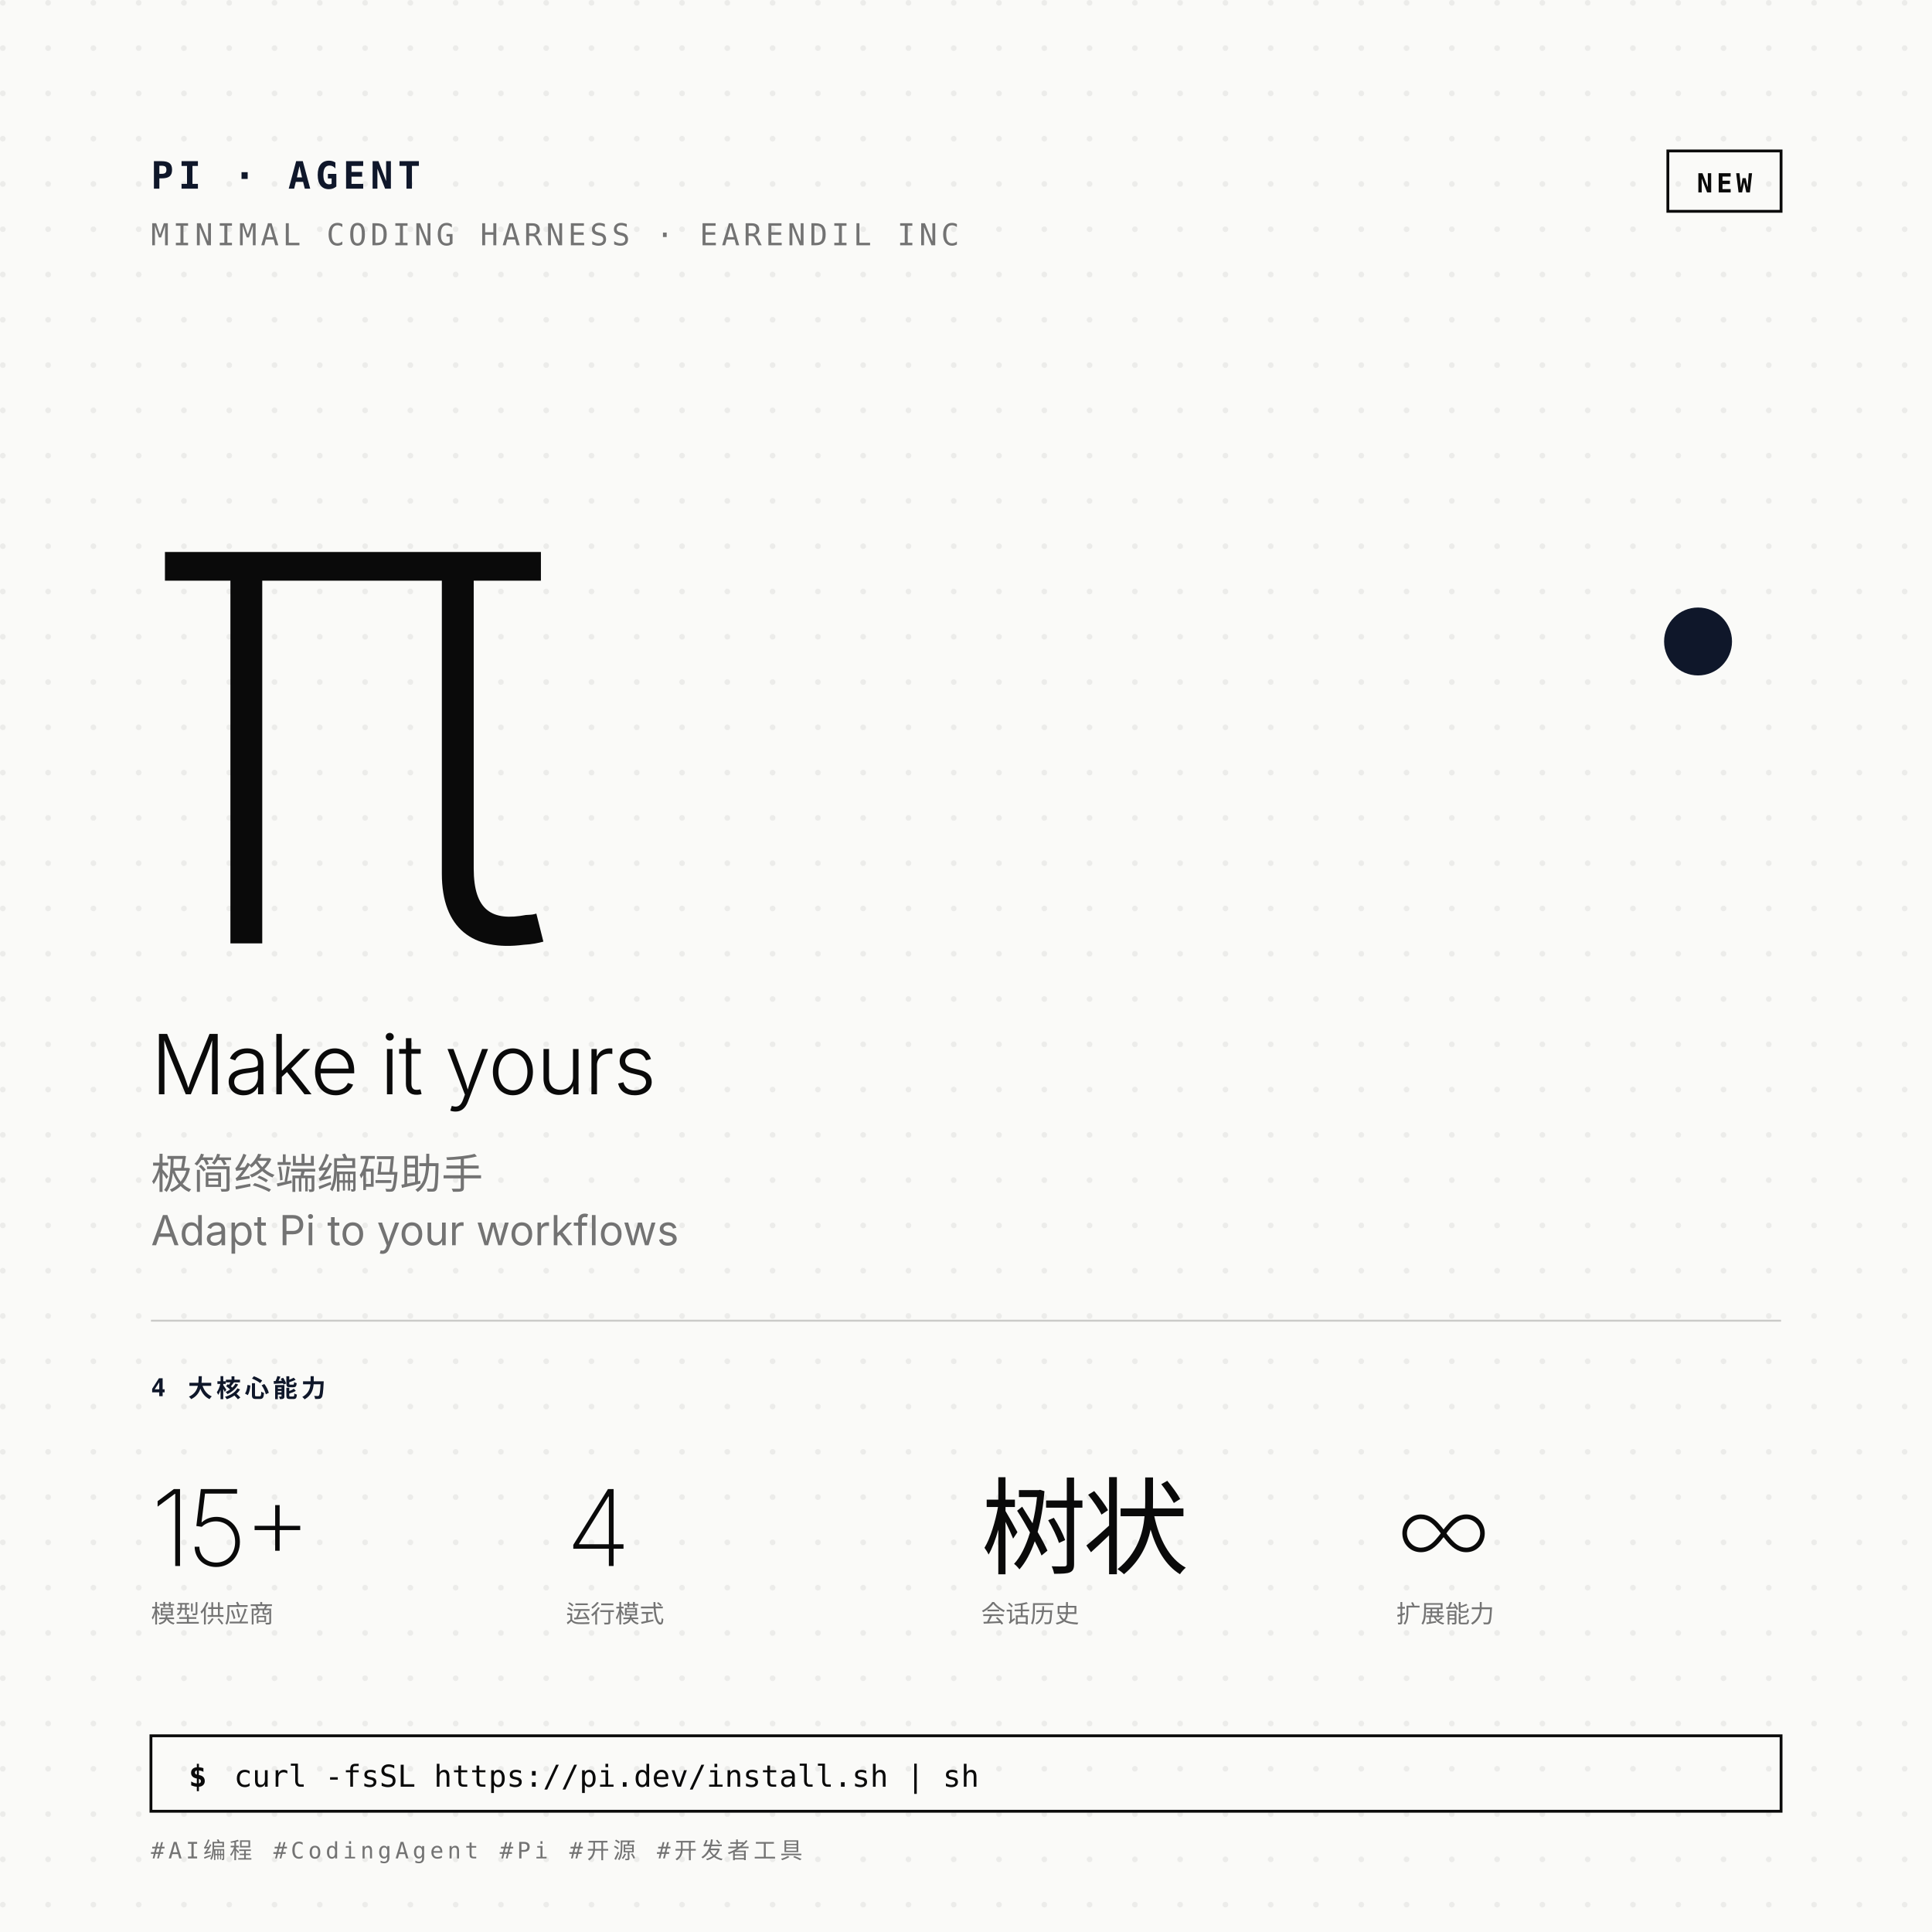
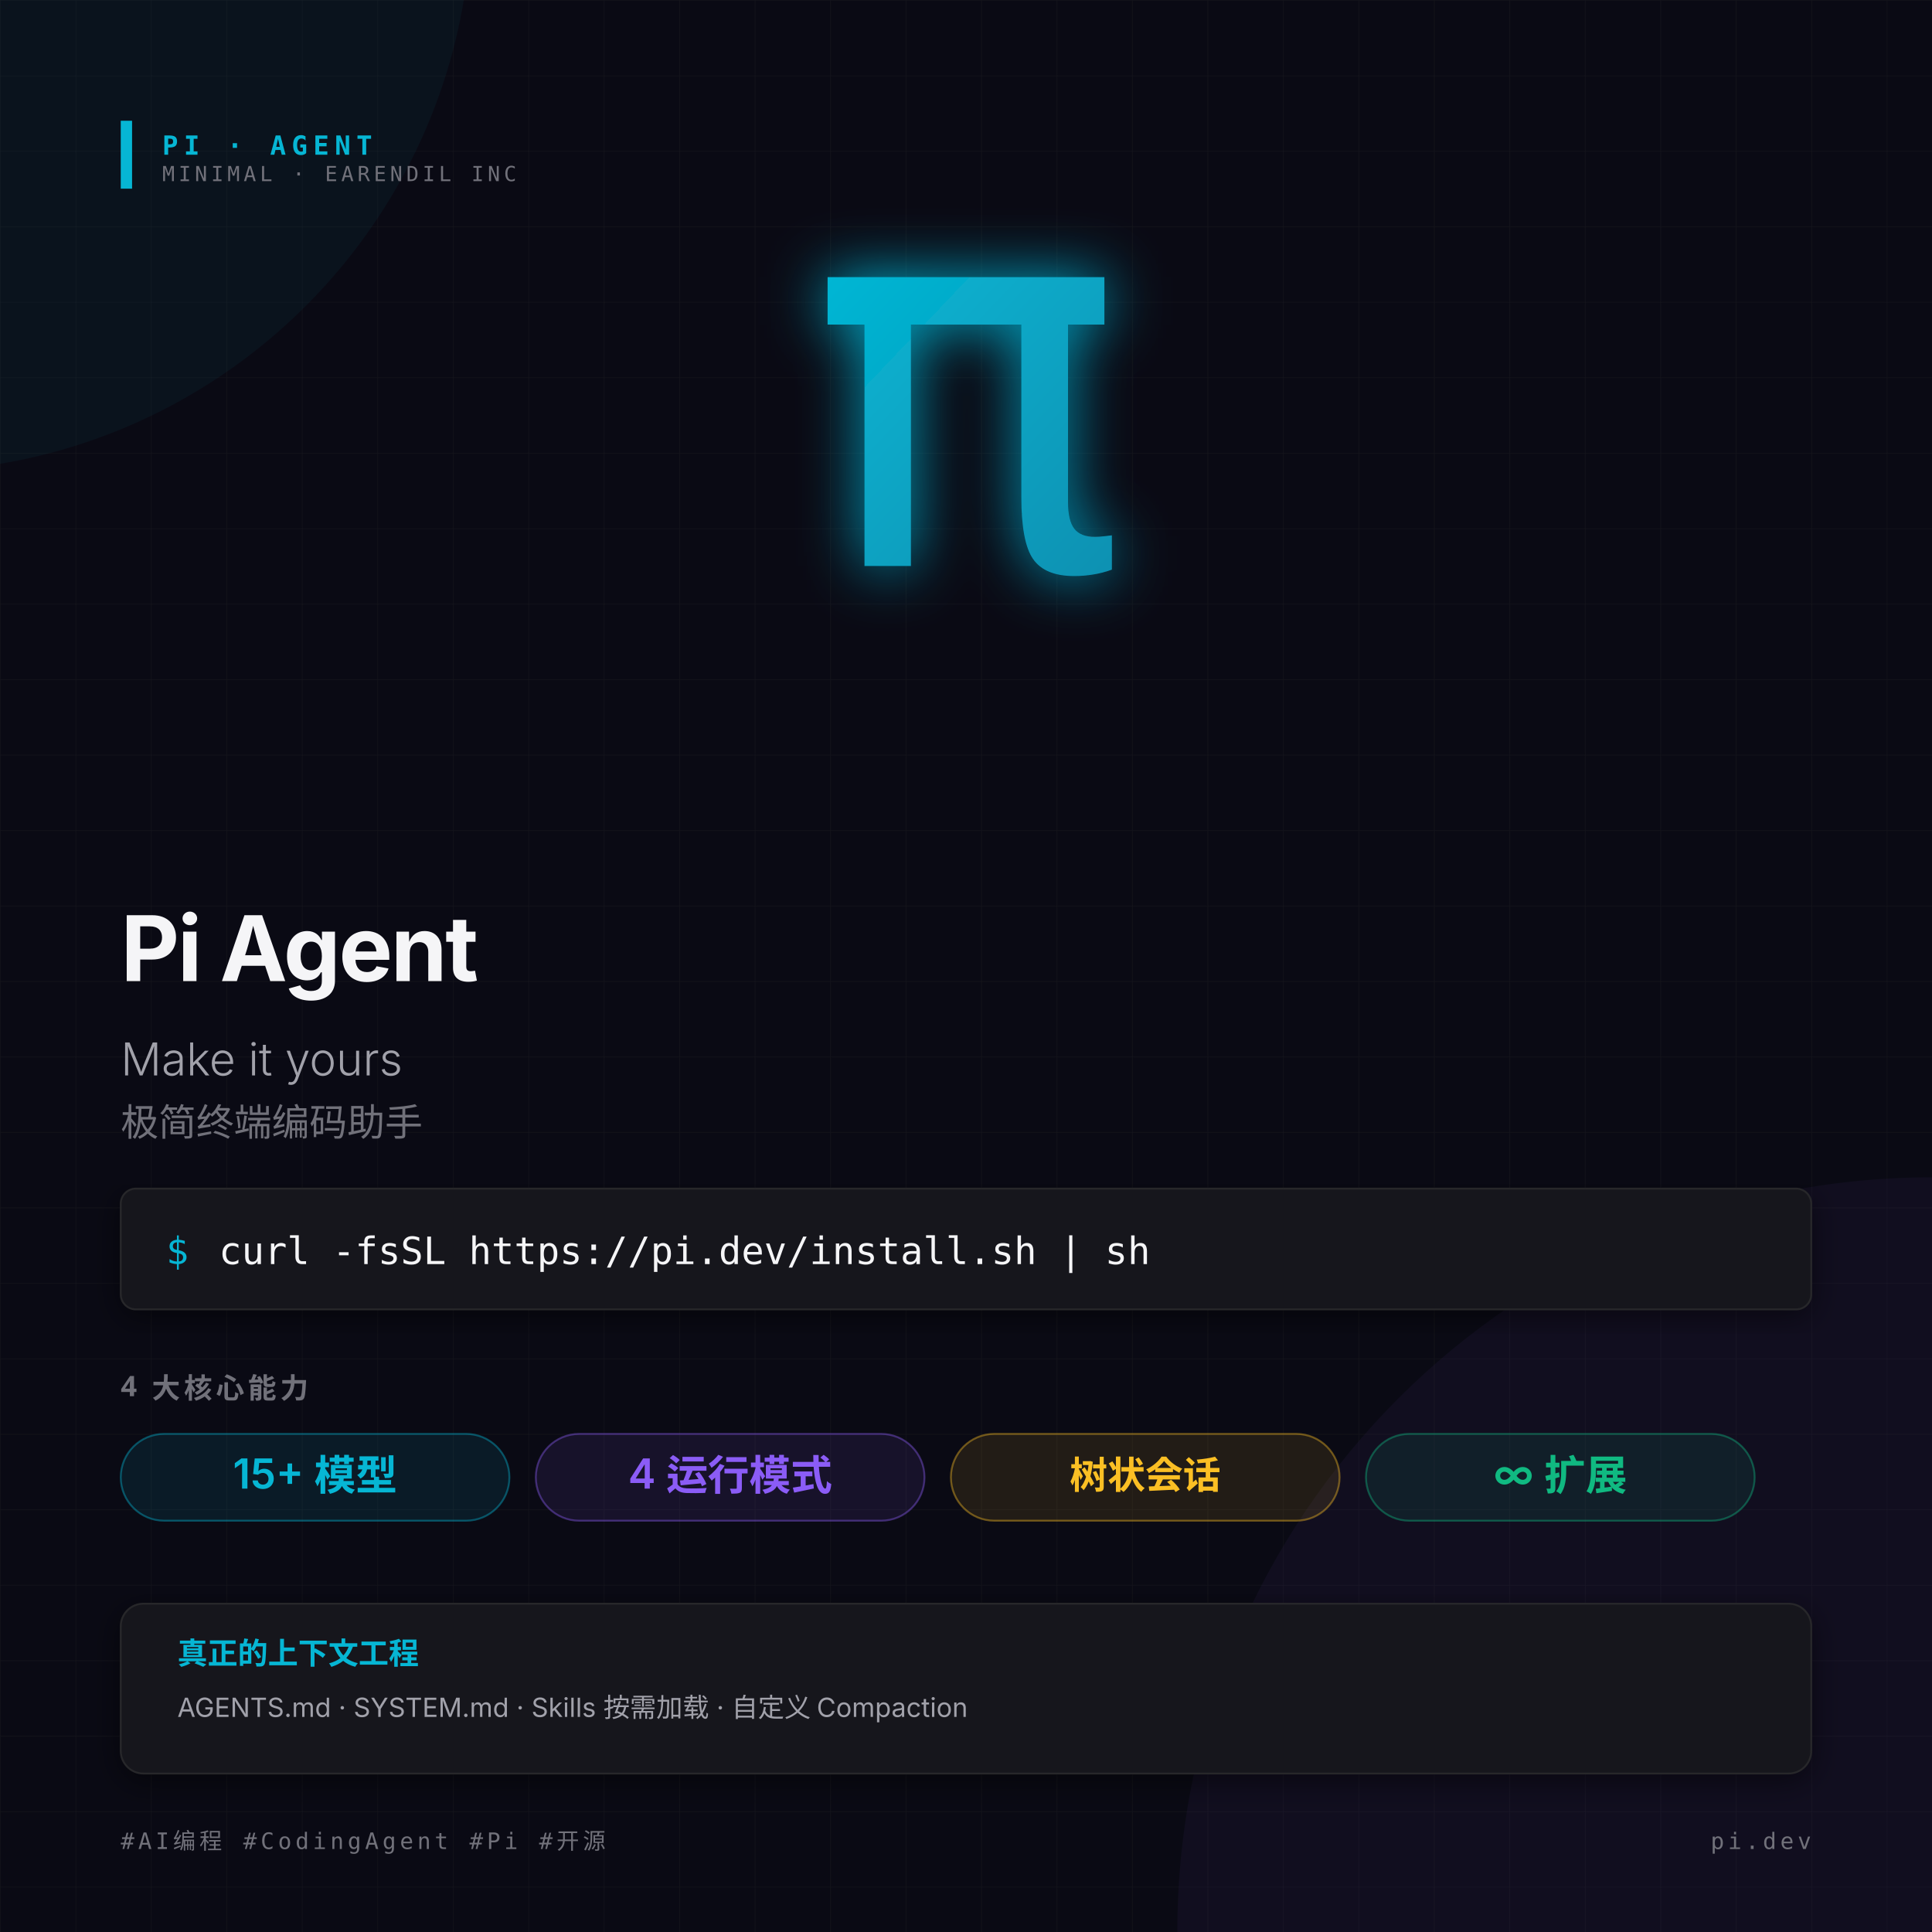
<svg xmlns="http://www.w3.org/2000/svg" width="1024" height="1024" viewBox="0 0 1024 1024">
  <defs>
-     <pattern id="dot" width="24" height="24" patternUnits="userSpaceOnUse">
-       <circle cx="1.5" cy="1.5" r="1.5" fill="#0a0a0a" opacity="0.06" />
+     <linearGradient id="cyanGrad" x1="0%" y1="0%" x2="100%" y2="100%">
+       <stop offset="0%" stop-color="#06B6D4" />
+       <stop offset="100%" stop-color="#0891B2" />
+     </linearGradient>
+     <linearGradient id="purpleGrad" x1="0%" y1="0%" x2="100%" y2="100%">
+       <stop offset="0%" stop-color="#8B5CF6" />
+       <stop offset="60%" stop-color="#06B6D4" />
+     </linearGradient>
+     <linearGradient id="goldGrad" x1="0%" y1="0%" x2="100%" y2="100%">
+       <stop offset="0%" stop-color="#FBBF24" />
+       <stop offset="100%" stop-color="#F59E0B" />
+     </linearGradient>
+     <linearGradient id="bgGrad" x1="0%" y1="0%" x2="0%" y2="100%">
+       <stop offset="0%" stop-color="#15151F" />
+       <stop offset="100%" stop-color="#050509" />
+     </linearGradient>
+     <filter id="piGlow" x="-50%" y="-50%" width="200%" height="200%">
+       <feGaussianBlur stdDeviation="16" result="blur" />
+       <feMerge>
+         <feMergeNode in="blur" />
+         <feMergeNode in="SourceGraphic" />
+       </feMerge>
+     </filter>
+     <filter id="shadow" x="-10%" y="-10%" width="130%" height="130%">
+       <feDropShadow dx="0" dy="4" stdDeviation="8" flood-color="#000" flood-opacity=".5" />
+     </filter>
+     <pattern id="grid" width="40" height="40" patternUnits="userSpaceOnUse">
+       <path d="M 40 0 L 0 0 0 40" fill="none" stroke="#27272A" stroke-width="0.5" opacity="0.4" />
    </pattern>
  </defs>
-   <rect width="1024" height="1024" fill="#fafaf8" />
-   <rect width="1024" height="1024" fill="url(#dot)" />
-   <g font-family="'IBM Plex Mono', 'SF Mono', Menlo, Consolas, monospace" font-weight="500">
-     <text x="80" y="100" font-size="20" letter-spacing="2.5" fill="#0F172A" font-weight="700">PI · AGENT</text>
-     <text x="80" y="130" font-size="16" letter-spacing="2" fill="#737373">MINIMAL CODING HARNESS · EARENDIL INC</text>
+   <rect width="1024" height="1024" fill="#0A0A14" />
+   <rect width="1024" height="1024" fill="url(#grid)" />
+   <circle cx="-50" cy="-50" r="300" fill="#06B6D4" opacity="0.05" />
+   <circle cx="1024" cy="1024" r="400" fill="#8B5CF6" opacity="0.05" />
+   <g transform="translate(64, 64)">
+     <rect x="0" y="0" width="6" height="36" fill="#06B6D4" />
+     <text x="22" y="18" font-family="'IBM Plex Mono', 'SF Mono', monospace" font-size="14" font-weight="700" letter-spacing="3" fill="#06B6D4">PI · AGENT</text>
+     <text x="22" y="32" font-family="'IBM Plex Mono', 'SF Mono', monospace" font-size="11" letter-spacing="2" fill="#71717A">MINIMAL · EARENDIL INC</text>
  </g>
-   <g transform="translate(944, 80)">
-     <rect x="-60" y="0" width="60" height="32" fill="none" stroke="#0a0a0a" stroke-width="1.5" />
-     <text x="-30" y="22" text-anchor="middle" font-family="'IBM Plex Mono', monospace" font-size="14" font-weight="600" fill="#0a0a0a" letter-spacing="2">NEW</text>
+   <g transform="translate(512, 300)">
+     <text x="0" y="0" text-anchor="middle" font-family="'IBM Plex Mono', 'SF Mono', monospace" font-size="280" font-weight="200" fill="url(#cyanGrad)" filter="url(#piGlow)" letter-spacing="-10">π</text>
  </g>
-   <g font-family="'Inter', 'Helvetica Neue', 'PingFang SC', 'Microsoft YaHei', sans-serif">
-     <text x="80" y="500" font-size="380" font-weight="200" fill="#0a0a0a" letter-spacing="-12">π</text>
-     <text x="80" y="580" font-size="44" font-weight="300" fill="#0a0a0a" letter-spacing="-0.5">Make it yours</text>
-     <text x="80" y="630" font-size="22" font-weight="400" fill="#737373">极简终端编码助手</text>
-     <text x="80" y="660" font-size="22" font-weight="400" fill="#737373">Adapt Pi to your workflows</text>
+   <g transform="translate(64, 520)">
+     <text x="0" y="0" font-family="'Inter', 'Helvetica Neue', system-ui, sans-serif" font-size="48" font-weight="700" fill="#F5F5F7" letter-spacing="-1">Pi Agent</text>
+     <text x="0" y="50" font-family="'Inter', 'Helvetica Neue', system-ui, sans-serif" font-size="24" font-weight="300" fill="#A1A1AA">Make it yours</text>
+     <text x="0" y="82" font-family="'PingFang SC', 'Microsoft YaHei', system-ui, sans-serif" font-size="20" font-weight="400" fill="#71717A">极简终端编码助手</text>
  </g>
-   <line x1="80" y1="700" x2="944" y2="700" stroke="#0a0a0a" stroke-width="1" opacity="0.2" />
-   <g transform="translate(80, 740)" font-family="'Inter', sans-serif">
-     <text x="0" y="0" font-family="'IBM Plex Mono', monospace" font-size="13" font-weight="600" fill="#0F172A" letter-spacing="2">4 大核心能力</text>
-     <g transform="translate(0, 30)">
-       <text x="0" y="60" font-size="56" font-weight="200" fill="#0a0a0a" letter-spacing="-2">15+</text>
-       <text x="0" y="90" font-size="13" font-weight="500" fill="#737373">模型供应商</text>
+   <g transform="translate(64, 630)">
+     <rect x="0" y="0" width="896" height="64" rx="8" fill="#15151F" filter="url(#shadow)" />
+     <rect x="0" y="0" width="896" height="64" rx="8" fill="none" stroke="#27272A" stroke-width="1" />
+     <text x="24" y="40" font-family="'IBM Plex Mono', monospace" font-size="20" font-weight="500" fill="#06B6D4">$</text>
+     <text x="52" y="40" font-family="'IBM Plex Mono', monospace" font-size="20" fill="#F5F5F7">curl -fsSL https://pi.dev/install.sh | sh</text>
+   </g>
+   <g transform="translate(64, 740)">
+     <text x="0" y="0" font-family="'PingFang SC', 'Microsoft YaHei', system-ui, sans-serif" font-size="15" font-weight="600" letter-spacing="2" fill="#71717A">4 大核心能力</text>
+     <g transform="translate(0, 20)">
+       <rect x="0" y="0" width="206" height="46" rx="23" fill="#06B6D4" opacity="0.1" />
+       <rect x="0" y="0" width="206" height="46" rx="23" fill="none" stroke="#06B6D4" stroke-width="1" opacity="0.4" />
+       <text x="103" y="29" text-anchor="middle" font-family="'Inter', system-ui, sans-serif" font-size="22" font-weight="600" fill="#06B6D4">15+ 模型</text>
    </g>
-     <g transform="translate(220, 30)">
-       <text x="0" y="60" font-size="56" font-weight="200" fill="#0a0a0a" letter-spacing="-2">4</text>
-       <text x="0" y="90" font-size="13" font-weight="500" fill="#737373">运行模式</text>
+     <g transform="translate(220, 20)">
+       <rect x="0" y="0" width="206" height="46" rx="23" fill="#8B5CF6" opacity="0.1" />
+       <rect x="0" y="0" width="206" height="46" rx="23" fill="none" stroke="#8B5CF6" stroke-width="1" opacity="0.4" />
+       <text x="103" y="29" text-anchor="middle" font-family="'Inter', system-ui, sans-serif" font-size="22" font-weight="600" fill="#8B5CF6">4 运行模式</text>
    </g>
-     <g transform="translate(440, 30)">
-       <text x="0" y="60" font-size="56" font-weight="200" fill="#0a0a0a" letter-spacing="-2">树状</text>
-       <text x="0" y="90" font-size="13" font-weight="500" fill="#737373">会话历史</text>
+     <g transform="translate(440, 20)">
+       <rect x="0" y="0" width="206" height="46" rx="23" fill="#FBBF24" opacity="0.1" />
+       <rect x="0" y="0" width="206" height="46" rx="23" fill="none" stroke="#FBBF24" stroke-width="1" opacity="0.4" />
+       <text x="103" y="29" text-anchor="middle" font-family="'PingFang SC', 'Microsoft YaHei', system-ui, sans-serif" font-size="20" font-weight="600" fill="#FBBF24">树状会话</text>
    </g>
-     <g transform="translate(660, 30)">
-       <text x="0" y="60" font-size="56" font-weight="200" fill="#0a0a0a" letter-spacing="-2">∞</text>
-       <text x="0" y="90" font-size="13" font-weight="500" fill="#737373">扩展能力</text>
+     <g transform="translate(660, 20)">
+       <rect x="0" y="0" width="206" height="46" rx="23" fill="#10B981" opacity="0.1" />
+       <rect x="0" y="0" width="206" height="46" rx="23" fill="none" stroke="#10B981" stroke-width="1" opacity="0.4" />
+       <text x="103" y="29" text-anchor="middle" font-family="'Inter', system-ui, sans-serif" font-size="22" font-weight="600" fill="#10B981">∞ 扩展</text>
    </g>
  </g>
-   <g transform="translate(80, 920)">
-     <rect x="0" y="0" width="864" height="40" fill="none" stroke="#0a0a0a" stroke-width="1.5" />
-     <text x="20" y="27" font-family="'IBM Plex Mono', monospace" font-size="16" font-weight="600" fill="#0a0a0a">$</text>
-     <text x="44" y="27" font-family="'IBM Plex Mono', monospace" font-size="16" fill="#0a0a0a">curl -fsSL https://pi.dev/install.sh | sh</text>
+   <g transform="translate(64, 850)">
+     <rect x="0" y="0" width="896" height="90" rx="12" fill="#15151F" filter="url(#shadow)" />
+     <rect x="0" y="0" width="896" height="90" rx="12" fill="none" stroke="#27272A" stroke-width="1" />
+     <text x="30" y="32" font-family="'PingFang SC', 'Microsoft YaHei', system-ui, sans-serif" font-size="16" font-weight="700" fill="#06B6D4">真正的上下文工程</text>
+     <text x="30" y="60" font-family="'Inter', system-ui, sans-serif" font-size="14" fill="#A1A1AA">AGENTS.md · SYSTEM.md · Skills 按需加载 · 自定义 Compaction</text>
  </g>
-   <g transform="translate(80, 985)">
-     <text x="0" y="0" font-family="'IBM Plex Mono', monospace" font-size="12" letter-spacing="2" fill="#737373">#AI编程 #CodingAgent #Pi #开源 #开发者工具</text>
+   <g transform="translate(64, 980)">
+     <text x="0" y="0" font-family="'IBM Plex Mono', monospace" font-size="12" letter-spacing="2" fill="#71717A">#AI编程 #CodingAgent #Pi #开源</text>
+     <text x="896" y="0" text-anchor="end" font-family="'IBM Plex Mono', monospace" font-size="12" letter-spacing="2" fill="#71717A">pi.dev</text>
  </g>
-   <circle cx="900" cy="340" r="18" fill="#0F172A" />
</svg>
